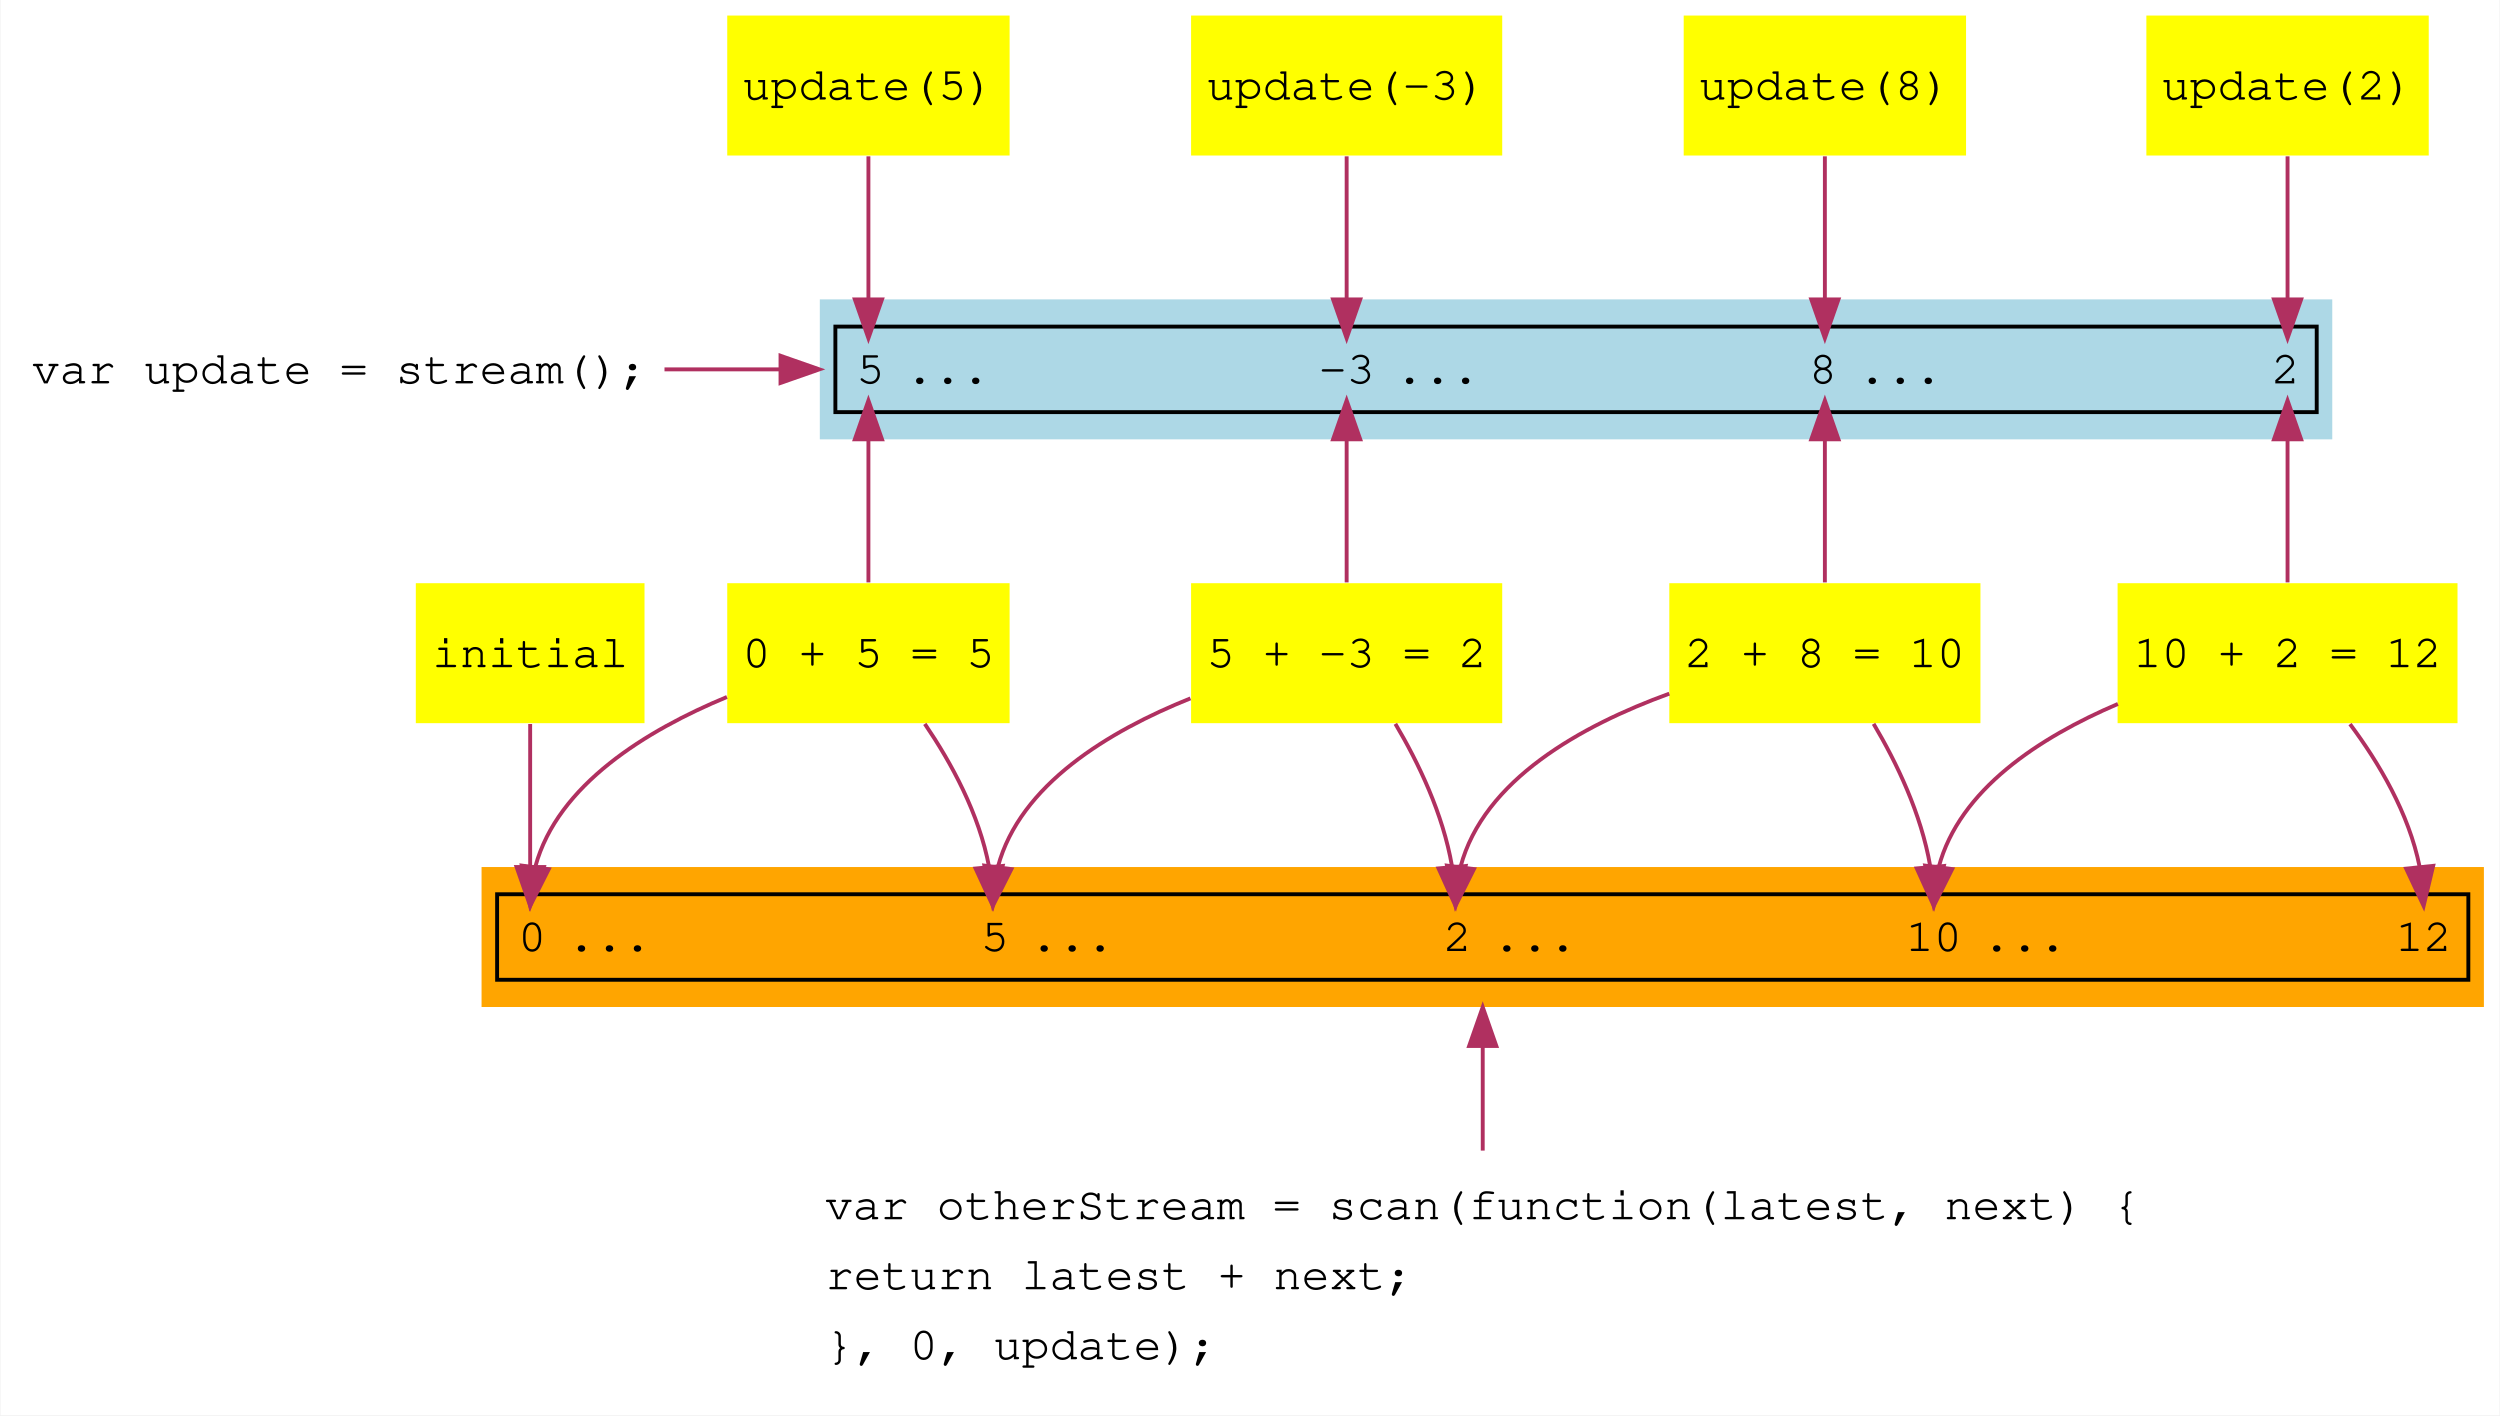
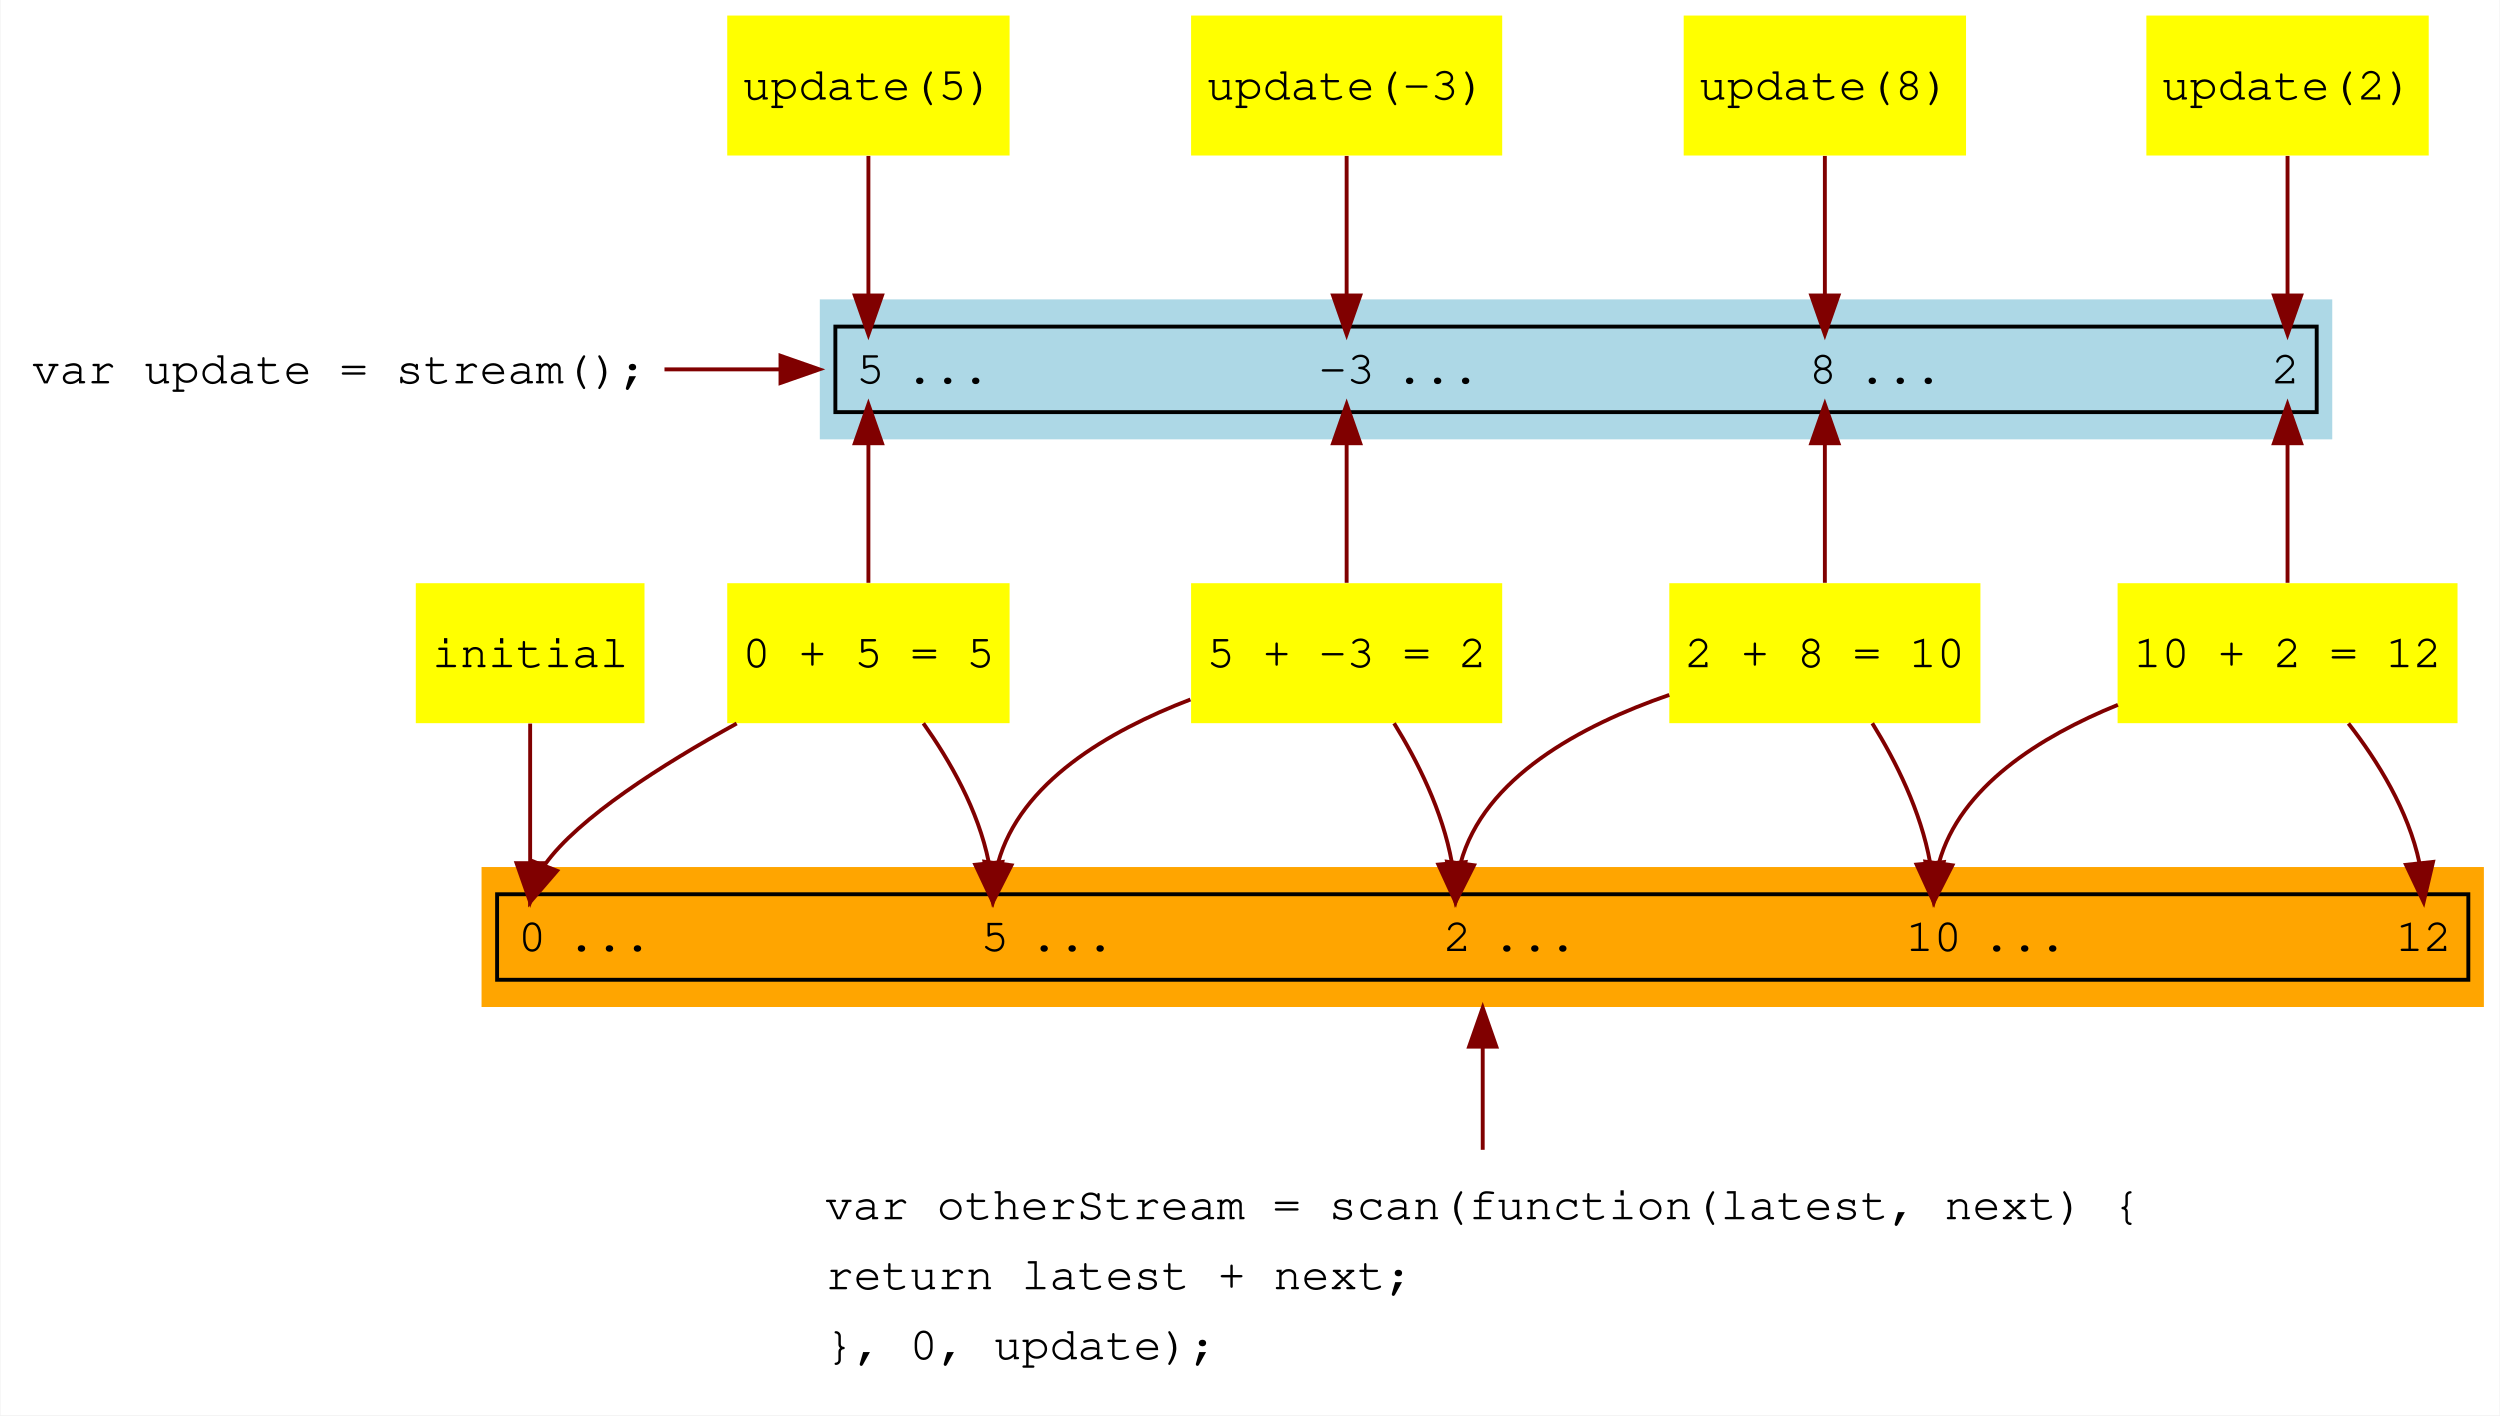
<svg xmlns="http://www.w3.org/2000/svg" width="643pt" height="364pt" viewBox="0.00 0.00 642.71 364.00">
  <g id="graph0" class="graph" transform="scale(1 1) rotate(0) translate(4 360)">
-     <polygon fill="#ffffff" stroke="transparent" points="-4,4 -4,-360 638.713,-360 638.713,4 -4,4" />
+     <polygon fill="white" stroke="transparent" points="-4,4 -4,-360 638.71,-360 638.71,4 -4,4" />
    <g id="node1" class="node">
-       <text text-anchor="middle" x="83.213" y="-261.4" font-family="Courier,monospace" font-size="12.00" fill="#000000">var update = stream();</text>
+       <text text-anchor="middle" x="83.21" y="-261.4" font-family="Courier,monospace" font-size="12.00">var update = stream();</text>
    </g>
    <g id="node6" class="node">
-       <polygon fill="#add8e6" stroke="transparent" points="595.713,-283 206.713,-283 206.713,-247 595.713,-247 595.713,-283" />
-       <text text-anchor="start" x="216.112" y="-261.4" font-family="Courier,monospace" font-size="12.00" fill="#000000">5</text>
-       <text text-anchor="start" x="228.805" y="-261.4" font-family="Courier,monospace" font-size="12.00" fill="#000000">      ...     </text>
-       <text text-anchor="start" x="335.012" y="-261.4" font-family="Courier,monospace" font-size="12.00" fill="#000000">-3</text>
-       <text text-anchor="start" x="354.805" y="-261.4" font-family="Courier,monospace" font-size="12.00" fill="#000000">      ...     </text>
-       <text text-anchor="start" x="461.112" y="-261.4" font-family="Courier,monospace" font-size="12.00" fill="#000000">8</text>
-       <text text-anchor="start" x="473.805" y="-261.4" font-family="Courier,monospace" font-size="12.00" fill="#000000">      ...     </text>
-       <text text-anchor="start" x="580.112" y="-261.4" font-family="Courier,monospace" font-size="12.00" fill="#000000">2</text>
-       <polygon fill="none" stroke="#000000" points="210.713,-254 210.713,-276 591.713,-276 591.713,-254 210.713,-254" />
+       <polygon fill="lightblue" stroke="transparent" points="595.71,-283 206.71,-283 206.71,-247 595.71,-247 595.71,-283" />
+       <text text-anchor="start" x="216.11" y="-261.4" font-family="Courier,monospace" font-size="12.00">5</text>
+       <text text-anchor="start" x="228.8" y="-261.4" font-family="Courier,monospace" font-size="12.00">      ...     </text>
+       <text text-anchor="start" x="335.01" y="-261.4" font-family="Courier,monospace" font-size="12.00">-3</text>
+       <text text-anchor="start" x="354.8" y="-261.4" font-family="Courier,monospace" font-size="12.00">      ...     </text>
+       <text text-anchor="start" x="461.11" y="-261.4" font-family="Courier,monospace" font-size="12.00">8</text>
+       <text text-anchor="start" x="473.8" y="-261.4" font-family="Courier,monospace" font-size="12.00">      ...     </text>
+       <text text-anchor="start" x="580.11" y="-261.4" font-family="Courier,monospace" font-size="12.00">2</text>
+       <polygon fill="none" stroke="black" points="210.71,-254 210.71,-276 591.71,-276 591.71,-254 210.71,-254" />
    </g>
    <g id="edge5" class="edge">
-       <path fill="none" stroke="#b03060" d="M166.764,-265C176.218,-265 186.135,-265 196.327,-265" />
-       <polygon fill="#b03060" stroke="#b03060" points="196.605,-268.5 206.605,-265 196.604,-261.5 196.605,-268.5" />
-       <text text-anchor="middle" x="186.569" y="-270.4" font-family="Helvetica,sans-Serif" font-size="12.00" fill="#000080">        </text>
+       <path fill="none" stroke="maroon" d="M166.76,-265C176.22,-265 186.13,-265 196.33,-265" />
+       <polygon fill="maroon" stroke="maroon" points="196.6,-268.5 206.6,-265 196.6,-261.5 196.6,-268.5" />
+       <text text-anchor="middle" x="186.57" y="-270.4" font-family="Helvetica,sans-Serif" font-size="12.00" fill="navy">        </text>
    </g>
    <g id="node2" class="node">
-       <polygon fill="#ffff00" stroke="transparent" points="255.524,-356 182.902,-356 182.902,-320 255.524,-320 255.524,-356" />
-       <text text-anchor="middle" x="219.213" y="-334.4" font-family="Courier,monospace" font-size="12.00" fill="#000000">update(5)</text>
+       <polygon fill="yellow" stroke="transparent" points="255.52,-356 182.9,-356 182.9,-320 255.52,-320 255.52,-356" />
+       <text text-anchor="middle" x="219.21" y="-334.4" font-family="Courier,monospace" font-size="12.00">update(5)</text>
    </g>
    <g id="edge1" class="edge">
-       <path fill="none" stroke="#b03060" d="M219.213,-319.788C219.213,-309.506 219.213,-296.156 219.213,-283.219" />
-       <polygon fill="#b03060" stroke="#b03060" points="222.713,-283 219.213,-273 215.713,-283 222.713,-283" />
+       <path fill="none" stroke="maroon" d="M219.21,-319.89C219.21,-309.89 219.21,-296.77 219.21,-284.05" />
+       <polygon fill="maroon" stroke="maroon" points="222.71,-284 219.21,-274 215.71,-284 222.71,-284" />
    </g>
    <g id="node3" class="node">
-       <polygon fill="#ffff00" stroke="transparent" points="382.225,-356 302.201,-356 302.201,-320 382.225,-320 382.225,-356" />
-       <text text-anchor="middle" x="342.213" y="-334.4" font-family="Courier,monospace" font-size="12.00" fill="#000000">update(-3)</text>
+       <polygon fill="yellow" stroke="transparent" points="382.22,-356 302.2,-356 302.2,-320 382.22,-320 382.22,-356" />
+       <text text-anchor="middle" x="342.21" y="-334.4" font-family="Courier,monospace" font-size="12.00">update(-3)</text>
    </g>
    <g id="edge2" class="edge">
-       <path fill="none" stroke="#b03060" d="M342.213,-319.788C342.213,-309.506 342.213,-296.156 342.213,-283.219" />
-       <polygon fill="#b03060" stroke="#b03060" points="345.713,-283 342.213,-273 338.713,-283 345.713,-283" />
+       <path fill="none" stroke="maroon" d="M342.21,-319.89C342.21,-309.89 342.21,-296.77 342.21,-284.05" />
+       <polygon fill="maroon" stroke="maroon" points="345.71,-284 342.21,-274 338.71,-284 345.71,-284" />
    </g>
    <g id="node4" class="node">
-       <polygon fill="#ffff00" stroke="transparent" points="501.524,-356 428.902,-356 428.902,-320 501.524,-320 501.524,-356" />
-       <text text-anchor="middle" x="465.213" y="-334.4" font-family="Courier,monospace" font-size="12.00" fill="#000000">update(8)</text>
+       <polygon fill="yellow" stroke="transparent" points="501.52,-356 428.9,-356 428.9,-320 501.52,-320 501.52,-356" />
+       <text text-anchor="middle" x="465.21" y="-334.4" font-family="Courier,monospace" font-size="12.00">update(8)</text>
    </g>
    <g id="edge3" class="edge">
-       <path fill="none" stroke="#b03060" d="M465.213,-319.788C465.213,-309.506 465.213,-296.156 465.213,-283.219" />
-       <polygon fill="#b03060" stroke="#b03060" points="468.713,-283 465.213,-273 461.713,-283 468.713,-283" />
+       <path fill="none" stroke="maroon" d="M465.21,-319.89C465.21,-309.89 465.21,-296.77 465.21,-284.05" />
+       <polygon fill="maroon" stroke="maroon" points="468.71,-284 465.21,-274 461.71,-284 468.71,-284" />
    </g>
    <g id="node5" class="node">
-       <polygon fill="#ffff00" stroke="transparent" points="620.524,-356 547.902,-356 547.902,-320 620.524,-320 620.524,-356" />
-       <text text-anchor="middle" x="584.213" y="-334.4" font-family="Courier,monospace" font-size="12.00" fill="#000000">update(2)</text>
+       <polygon fill="yellow" stroke="transparent" points="620.52,-356 547.9,-356 547.9,-320 620.52,-320 620.52,-356" />
+       <text text-anchor="middle" x="584.21" y="-334.4" font-family="Courier,monospace" font-size="12.00">update(2)</text>
    </g>
    <g id="edge4" class="edge">
-       <path fill="none" stroke="#b03060" d="M584.213,-319.788C584.213,-309.506 584.213,-296.156 584.213,-283.219" />
-       <polygon fill="#b03060" stroke="#b03060" points="587.713,-283 584.213,-273 580.713,-283 587.713,-283" />
+       <path fill="none" stroke="maroon" d="M584.21,-319.89C584.21,-309.89 584.21,-296.77 584.21,-284.05" />
+       <polygon fill="maroon" stroke="maroon" points="587.71,-284 584.21,-274 580.71,-284 587.71,-284" />
    </g>
    <g id="node10" class="node">
-       <polygon fill="#ffff00" stroke="transparent" points="255.524,-210 182.902,-210 182.902,-174 255.524,-174 255.524,-210" />
-       <text text-anchor="middle" x="219.213" y="-188.4" font-family="Courier,monospace" font-size="12.00" fill="#000000">0 + 5 = 5</text>
+       <polygon fill="yellow" stroke="transparent" points="255.52,-210 182.9,-210 182.9,-174 255.52,-174 255.52,-210" />
+       <text text-anchor="middle" x="219.21" y="-188.4" font-family="Courier,monospace" font-size="12.00">0 + 5 = 5</text>
    </g>
    <g id="edge16" class="edge">
-       <path fill="none" stroke="#b03060" d="M219.213,-246.781C219.213,-233.844 219.213,-220.494 219.213,-210.212" />
-       <polygon fill="#b03060" stroke="#b03060" points="215.713,-247 219.213,-257 222.713,-247 215.713,-247" />
+       <path fill="none" stroke="maroon" d="M219.21,-245.95C219.21,-233.23 219.21,-220.11 219.21,-210.11" />
+       <polygon fill="maroon" stroke="maroon" points="215.71,-246 219.21,-256 222.71,-246 215.71,-246" />
    </g>
    <g id="node11" class="node">
-       <polygon fill="#ffff00" stroke="transparent" points="382.225,-210 302.201,-210 302.201,-174 382.225,-174 382.225,-210" />
-       <text text-anchor="middle" x="342.213" y="-188.4" font-family="Courier,monospace" font-size="12.00" fill="#000000">5 + -3 = 2</text>
+       <polygon fill="yellow" stroke="transparent" points="382.22,-210 302.2,-210 302.2,-174 382.22,-174 382.22,-210" />
+       <text text-anchor="middle" x="342.21" y="-188.4" font-family="Courier,monospace" font-size="12.00">5 + -3 = 2</text>
    </g>
    <g id="edge17" class="edge">
-       <path fill="none" stroke="#b03060" d="M342.213,-246.781C342.213,-233.844 342.213,-220.494 342.213,-210.212" />
-       <polygon fill="#b03060" stroke="#b03060" points="338.713,-247 342.213,-257 345.713,-247 338.713,-247" />
+       <path fill="none" stroke="maroon" d="M342.21,-245.95C342.21,-233.23 342.21,-220.11 342.21,-210.11" />
+       <polygon fill="maroon" stroke="maroon" points="338.71,-246 342.21,-256 345.71,-246 338.71,-246" />
    </g>
    <g id="node12" class="node">
-       <polygon fill="#ffff00" stroke="transparent" points="505.225,-210 425.201,-210 425.201,-174 505.225,-174 505.225,-210" />
-       <text text-anchor="middle" x="465.213" y="-188.4" font-family="Courier,monospace" font-size="12.00" fill="#000000">2 + 8 = 10</text>
+       <polygon fill="yellow" stroke="transparent" points="505.22,-210 425.2,-210 425.2,-174 505.22,-174 505.22,-210" />
+       <text text-anchor="middle" x="465.21" y="-188.4" font-family="Courier,monospace" font-size="12.00">2 + 8 = 10</text>
    </g>
    <g id="edge18" class="edge">
-       <path fill="none" stroke="#b03060" d="M465.213,-246.781C465.213,-233.844 465.213,-220.494 465.213,-210.212" />
-       <polygon fill="#b03060" stroke="#b03060" points="461.713,-247 465.213,-257 468.713,-247 461.713,-247" />
+       <path fill="none" stroke="maroon" d="M465.21,-245.95C465.21,-233.23 465.21,-220.11 465.21,-210.11" />
+       <polygon fill="maroon" stroke="maroon" points="461.71,-246 465.21,-256 468.71,-246 461.71,-246" />
    </g>
    <g id="node13" class="node">
-       <polygon fill="#ffff00" stroke="transparent" points="627.926,-210 540.5,-210 540.5,-174 627.926,-174 627.926,-210" />
-       <text text-anchor="middle" x="584.213" y="-188.4" font-family="Courier,monospace" font-size="12.00" fill="#000000">10 + 2 = 12</text>
+       <polygon fill="yellow" stroke="transparent" points="627.93,-210 540.5,-210 540.5,-174 627.93,-174 627.93,-210" />
+       <text text-anchor="middle" x="584.21" y="-188.4" font-family="Courier,monospace" font-size="12.00">10 + 2 = 12</text>
    </g>
    <g id="edge19" class="edge">
-       <path fill="none" stroke="#b03060" d="M584.213,-246.781C584.213,-233.844 584.213,-220.494 584.213,-210.212" />
-       <polygon fill="#b03060" stroke="#b03060" points="580.713,-247 584.213,-257 587.713,-247 580.713,-247" />
+       <path fill="none" stroke="maroon" d="M584.21,-245.95C584.21,-233.23 584.21,-220.11 584.21,-210.11" />
+       <polygon fill="maroon" stroke="maroon" points="580.71,-246 584.21,-256 587.71,-246 580.71,-246" />
    </g>
    <g id="node7" class="node">
-       <text text-anchor="start" x="207.985" y="-46.4" font-family="Courier,monospace" font-size="12.00" fill="#000000">var otherStream = scan(function(latest, next) {</text>
-       <text text-anchor="start" x="208.213" y="-28.4" font-family="Courier,monospace" font-size="12.00" fill="#000000">    return latest + next;</text>
-       <text text-anchor="start" x="208.213" y="-10.4" font-family="Courier,monospace" font-size="12.00" fill="#000000">}, 0, update);</text>
+       <text text-anchor="start" x="207.99" y="-46.4" font-family="Courier,monospace" font-size="12.00">var otherStream = scan(function(latest, next) {</text>
+       <text text-anchor="start" x="208.21" y="-28.4" font-family="Courier,monospace" font-size="12.00">    return latest + next;</text>
+       <text text-anchor="start" x="208.21" y="-10.4" font-family="Courier,monospace" font-size="12.00">}, 0, update);</text>
    </g>
    <g id="node8" class="node">
-       <polygon fill="#ffa500" stroke="transparent" points="634.713,-137 119.713,-137 119.713,-101 634.713,-101 634.713,-137" />
-       <text text-anchor="start" x="129.112" y="-115.4" font-family="Courier,monospace" font-size="12.00" fill="#000000">0</text>
-       <text text-anchor="start" x="141.805" y="-115.4" font-family="Courier,monospace" font-size="12.00" fill="#000000">      ...     </text>
-       <text text-anchor="start" x="248.112" y="-115.4" font-family="Courier,monospace" font-size="12.00" fill="#000000">5</text>
-       <text text-anchor="start" x="260.805" y="-115.4" font-family="Courier,monospace" font-size="12.00" fill="#000000">      ...     </text>
-       <text text-anchor="start" x="367.112" y="-115.4" font-family="Courier,monospace" font-size="12.00" fill="#000000">2</text>
-       <text text-anchor="start" x="379.805" y="-115.4" font-family="Courier,monospace" font-size="12.00" fill="#000000">      ...     </text>
-       <text text-anchor="start" x="486.012" y="-115.4" font-family="Courier,monospace" font-size="12.00" fill="#000000">10</text>
-       <text text-anchor="start" x="505.805" y="-115.4" font-family="Courier,monospace" font-size="12.00" fill="#000000">      ...     </text>
-       <text text-anchor="start" x="612.012" y="-115.4" font-family="Courier,monospace" font-size="12.00" fill="#000000">12</text>
-       <polygon fill="none" stroke="#000000" points="123.713,-108 123.713,-130 630.713,-130 630.713,-108 123.713,-108" />
+       <polygon fill="orange" stroke="transparent" points="634.71,-137 119.71,-137 119.71,-101 634.71,-101 634.71,-137" />
+       <text text-anchor="start" x="129.11" y="-115.4" font-family="Courier,monospace" font-size="12.00">0</text>
+       <text text-anchor="start" x="141.8" y="-115.4" font-family="Courier,monospace" font-size="12.00">      ...     </text>
+       <text text-anchor="start" x="248.11" y="-115.4" font-family="Courier,monospace" font-size="12.00">5</text>
+       <text text-anchor="start" x="260.8" y="-115.4" font-family="Courier,monospace" font-size="12.00">      ...     </text>
+       <text text-anchor="start" x="367.11" y="-115.4" font-family="Courier,monospace" font-size="12.00">2</text>
+       <text text-anchor="start" x="379.8" y="-115.4" font-family="Courier,monospace" font-size="12.00">      ...     </text>
+       <text text-anchor="start" x="486.01" y="-115.4" font-family="Courier,monospace" font-size="12.00">10</text>
+       <text text-anchor="start" x="505.8" y="-115.4" font-family="Courier,monospace" font-size="12.00">      ...     </text>
+       <text text-anchor="start" x="612.01" y="-115.4" font-family="Courier,monospace" font-size="12.00">12</text>
+       <polygon fill="none" stroke="black" points="123.71,-108 123.71,-130 630.71,-130 630.71,-108 123.71,-108" />
    </g>
    <g id="edge6" class="edge">
-       <path fill="none" stroke="#b03060" d="M377.213,-90.773C377.213,-82.249 377.213,-72.829 377.213,-64.073" />
-       <polygon fill="#b03060" stroke="#b03060" points="373.713,-90.974 377.213,-100.974 380.713,-90.974 373.713,-90.974" />
+       <path fill="none" stroke="maroon" d="M377.21,-90.73C377.21,-82.3 377.21,-72.95 377.21,-64.27" />
+       <polygon fill="maroon" stroke="maroon" points="373.71,-90.8 377.21,-100.8 380.71,-90.8 373.71,-90.8" />
    </g>
    <g id="node9" class="node">
-       <polygon fill="#ffff00" stroke="transparent" points="161.623,-210 102.803,-210 102.803,-174 161.623,-174 161.623,-210" />
-       <text text-anchor="middle" x="132.213" y="-188.4" font-family="Courier,monospace" font-size="12.00" fill="#000000">initial</text>
+       <polygon fill="yellow" stroke="transparent" points="161.62,-210 102.8,-210 102.8,-174 161.62,-174 161.62,-210" />
+       <text text-anchor="middle" x="132.21" y="-188.4" font-family="Courier,monospace" font-size="12.00">initial</text>
    </g>
    <g id="edge7" class="edge">
-       <path fill="none" stroke="#b03060" d="M132.213,-173.788C132.213,-163.506 132.213,-150.156 132.213,-137.219" />
-       <polygon fill="#b03060" stroke="#b03060" points="135.713,-137 132.213,-127 128.713,-137 135.713,-137" />
+       <path fill="none" stroke="maroon" d="M132.21,-173.89C132.21,-163.89 132.21,-150.77 132.21,-138.05" />
+       <polygon fill="maroon" stroke="maroon" points="135.71,-138 132.21,-128 128.71,-138 135.71,-138" />
    </g>
    <g id="edge8" class="edge">
-       <path fill="none" stroke="#b03060" d="M233.715,-173.819C240.528,-163.811 247.707,-150.67 250.251,-137.005" />
-       <polygon fill="#b03060" stroke="#b03060" points="253.74,-137.289 251.213,-127 246.772,-136.619 253.74,-137.289" />
+       <path fill="none" stroke="maroon" d="M233.34,-173.97C240.17,-164.36 247.47,-151.63 250.15,-138.28" />
+       <polygon fill="maroon" stroke="maroon" points="253.66,-138.31 251.21,-128 246.7,-137.59 253.66,-138.31" />
    </g>
    <g id="edge12" class="edge">
-       <path fill="none" stroke="#b03060" d="M182.821,-180.738C162.147,-172.158 139.272,-158.181 133.56,-137.16" />
-       <polygon fill="#b03060" stroke="#b03060" points="136.997,-136.453 132.213,-127 130.058,-137.373 136.997,-136.453" />
+       <path fill="none" stroke="maroon" d="M185.33,-173.92C166.24,-163.39 144.56,-149.65 135.99,-137.61" />
+       <polygon fill="maroon" stroke="maroon" points="139.13,-136.03 132.21,-128 132.61,-138.59 139.13,-136.03" />
    </g>
    <g id="edge9" class="edge">
-       <path fill="none" stroke="#b03060" d="M354.739,-173.834C360.68,-163.818 366.978,-150.714 369.292,-137.286" />
-       <polygon fill="#b03060" stroke="#b03060" points="372.807,-137.272 370.213,-127 365.835,-136.648 372.807,-137.272" />
+       <path fill="none" stroke="maroon" d="M354.41,-173.98C360.43,-164.26 366.89,-151.4 369.27,-138.16" />
+       <polygon fill="maroon" stroke="maroon" points="372.77,-138.28 370.21,-128 365.8,-137.63 372.77,-138.28" />
    </g>
    <g id="edge13" class="edge">
-       <path fill="none" stroke="#b03060" d="M302.034,-180.378C280.894,-171.888 258.2,-158.13 252.545,-137.153" />
-       <polygon fill="#b03060" stroke="#b03060" points="255.984,-136.459 251.213,-127 249.044,-137.37 255.984,-136.459" />
+       <path fill="none" stroke="maroon" d="M302.03,-180.09C280.89,-171.99 258.2,-158.71 252.55,-138.03" />
+       <polygon fill="maroon" stroke="maroon" points="256,-137.45 251.21,-128 249.06,-138.37 256,-137.45" />
    </g>
    <g id="edge10" class="edge">
-       <path fill="none" stroke="#b03060" d="M477.739,-173.834C483.68,-163.818 489.978,-150.714 492.292,-137.286" />
-       <polygon fill="#b03060" stroke="#b03060" points="495.807,-137.272 493.213,-127 488.835,-136.648 495.807,-137.272" />
+       <path fill="none" stroke="maroon" d="M477.41,-173.98C483.43,-164.26 489.89,-151.4 492.27,-138.16" />
+       <polygon fill="maroon" stroke="maroon" points="495.77,-138.28 493.21,-128 488.8,-137.63 495.77,-138.28" />
    </g>
    <g id="edge14" class="edge">
-       <path fill="none" stroke="#b03060" d="M425.2,-181.593C402.482,-173.334 377.421,-159.38 371.511,-137.077" />
-       <polygon fill="#b03060" stroke="#b03060" points="374.962,-136.471 370.213,-127 368.019,-137.365 374.962,-136.471" />
+       <path fill="none" stroke="maroon" d="M425.2,-181.27C402.48,-173.42 377.42,-159.96 371.51,-137.96" />
+       <polygon fill="maroon" stroke="maroon" points="374.98,-137.46 370.21,-128 368.03,-138.37 374.98,-137.46" />
    </g>
    <g id="edge11" class="edge">
-       <path fill="none" stroke="#b03060" d="M600.279,-173.76C607.683,-163.84 615.431,-150.811 618.176,-137.084" />
-       <polygon fill="#b03060" stroke="#b03060" points="621.671,-137.306 619.213,-127 614.708,-136.589 621.671,-137.306" />
+       <path fill="none" stroke="maroon" d="M599.87,-173.93C607.37,-164.31 615.32,-151.53 618.15,-137.97" />
+       <polygon fill="maroon" stroke="maroon" points="621.63,-138.32 619.21,-128 614.67,-137.57 621.63,-138.32" />
    </g>
    <g id="edge15" class="edge">
-       <path fill="none" stroke="#b03060" d="M540.579,-178.948C520.417,-170.346 499.766,-156.908 494.496,-136.969" />
-       <polygon fill="#b03060" stroke="#b03060" points="497.961,-136.471 493.213,-127 491.019,-137.365 497.961,-136.471" />
+       <path fill="none" stroke="maroon" d="M540.58,-178.72C520.51,-170.54 499.95,-157.62 494.57,-138.11" />
+       <polygon fill="maroon" stroke="maroon" points="498.01,-137.45 493.21,-128 491.07,-138.38 498.01,-137.45" />
    </g>
  </g>
</svg>
